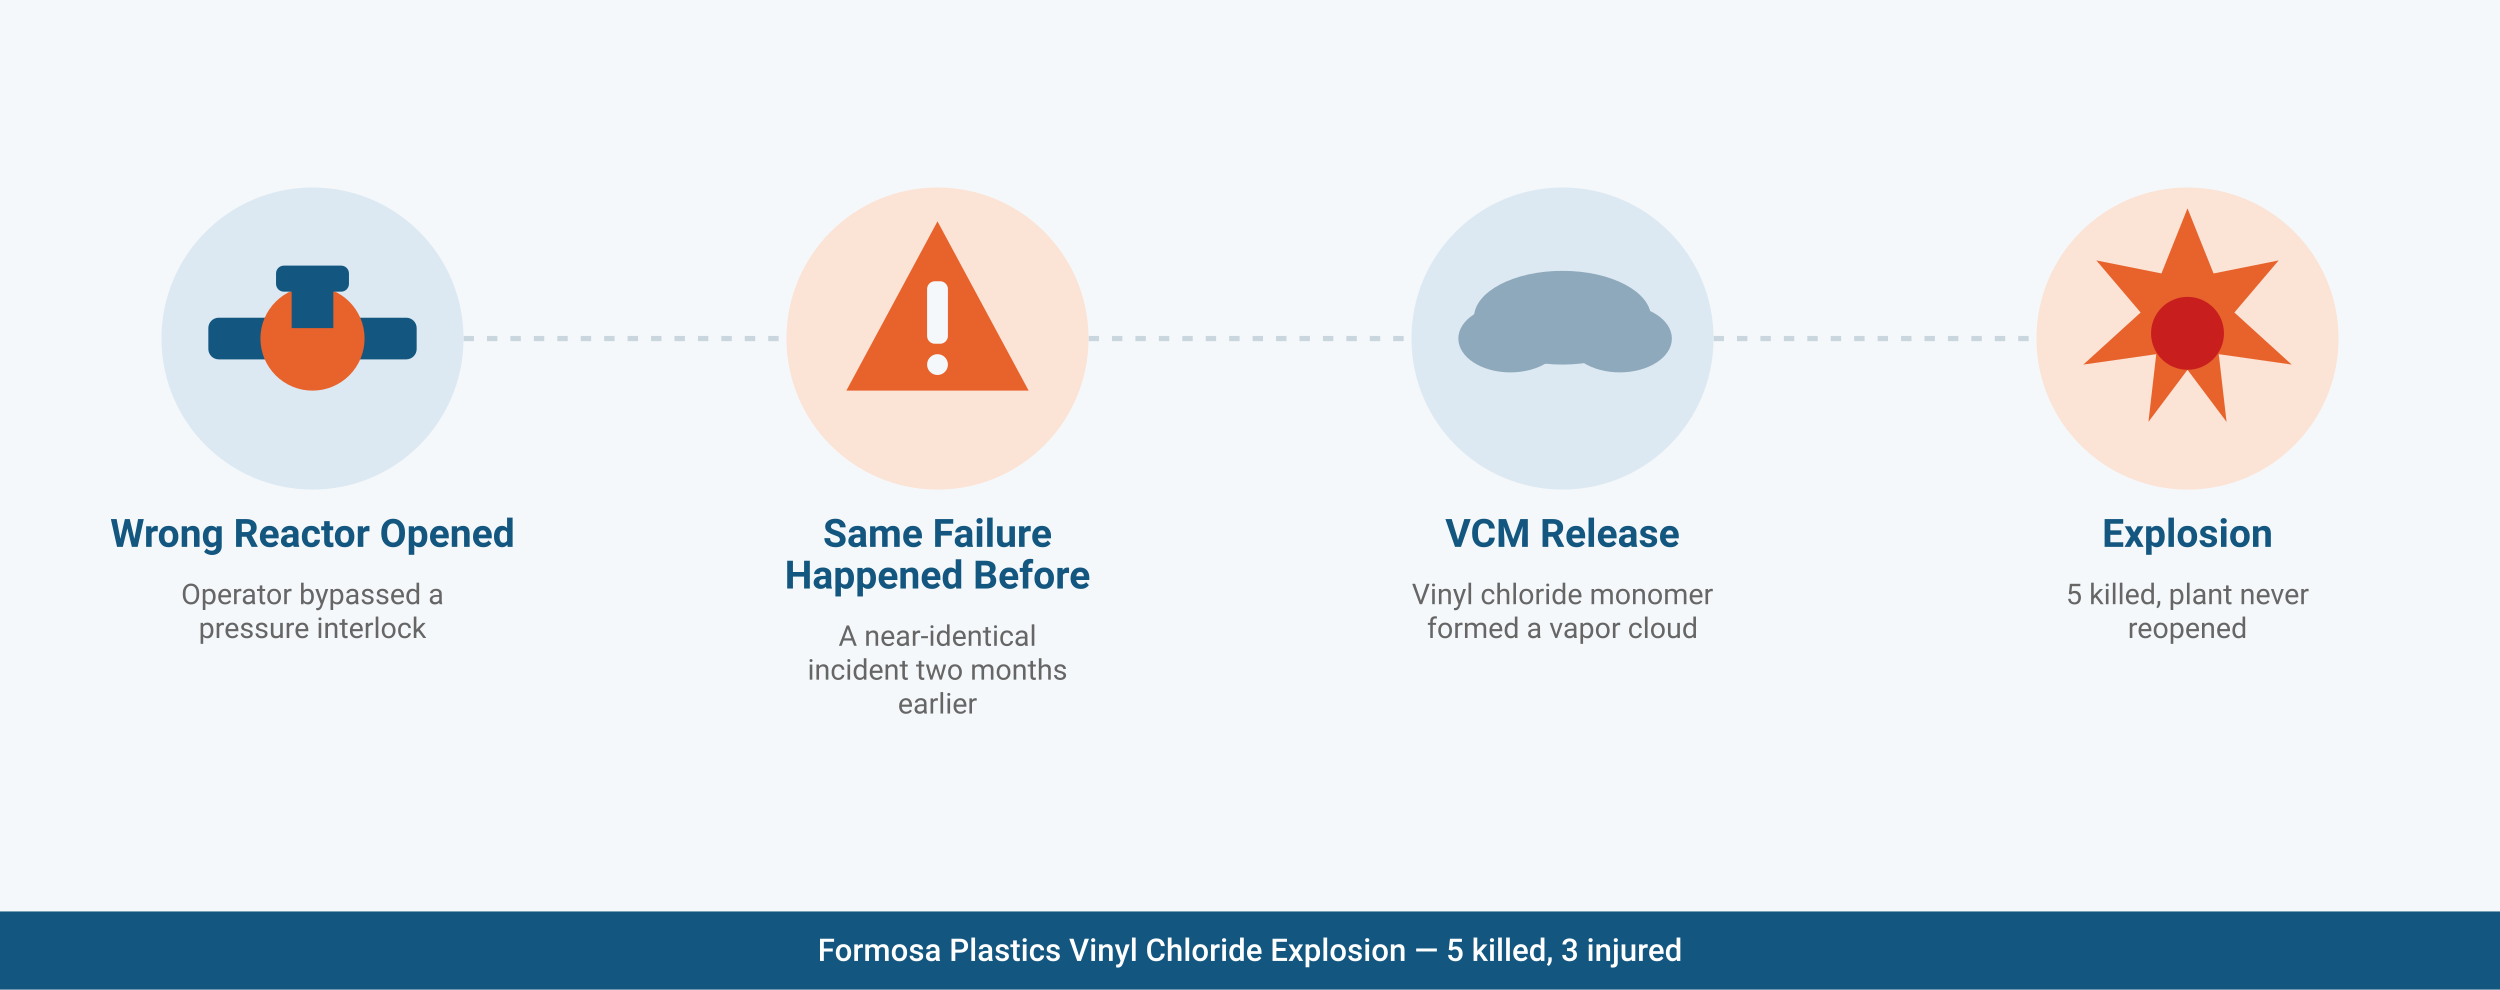
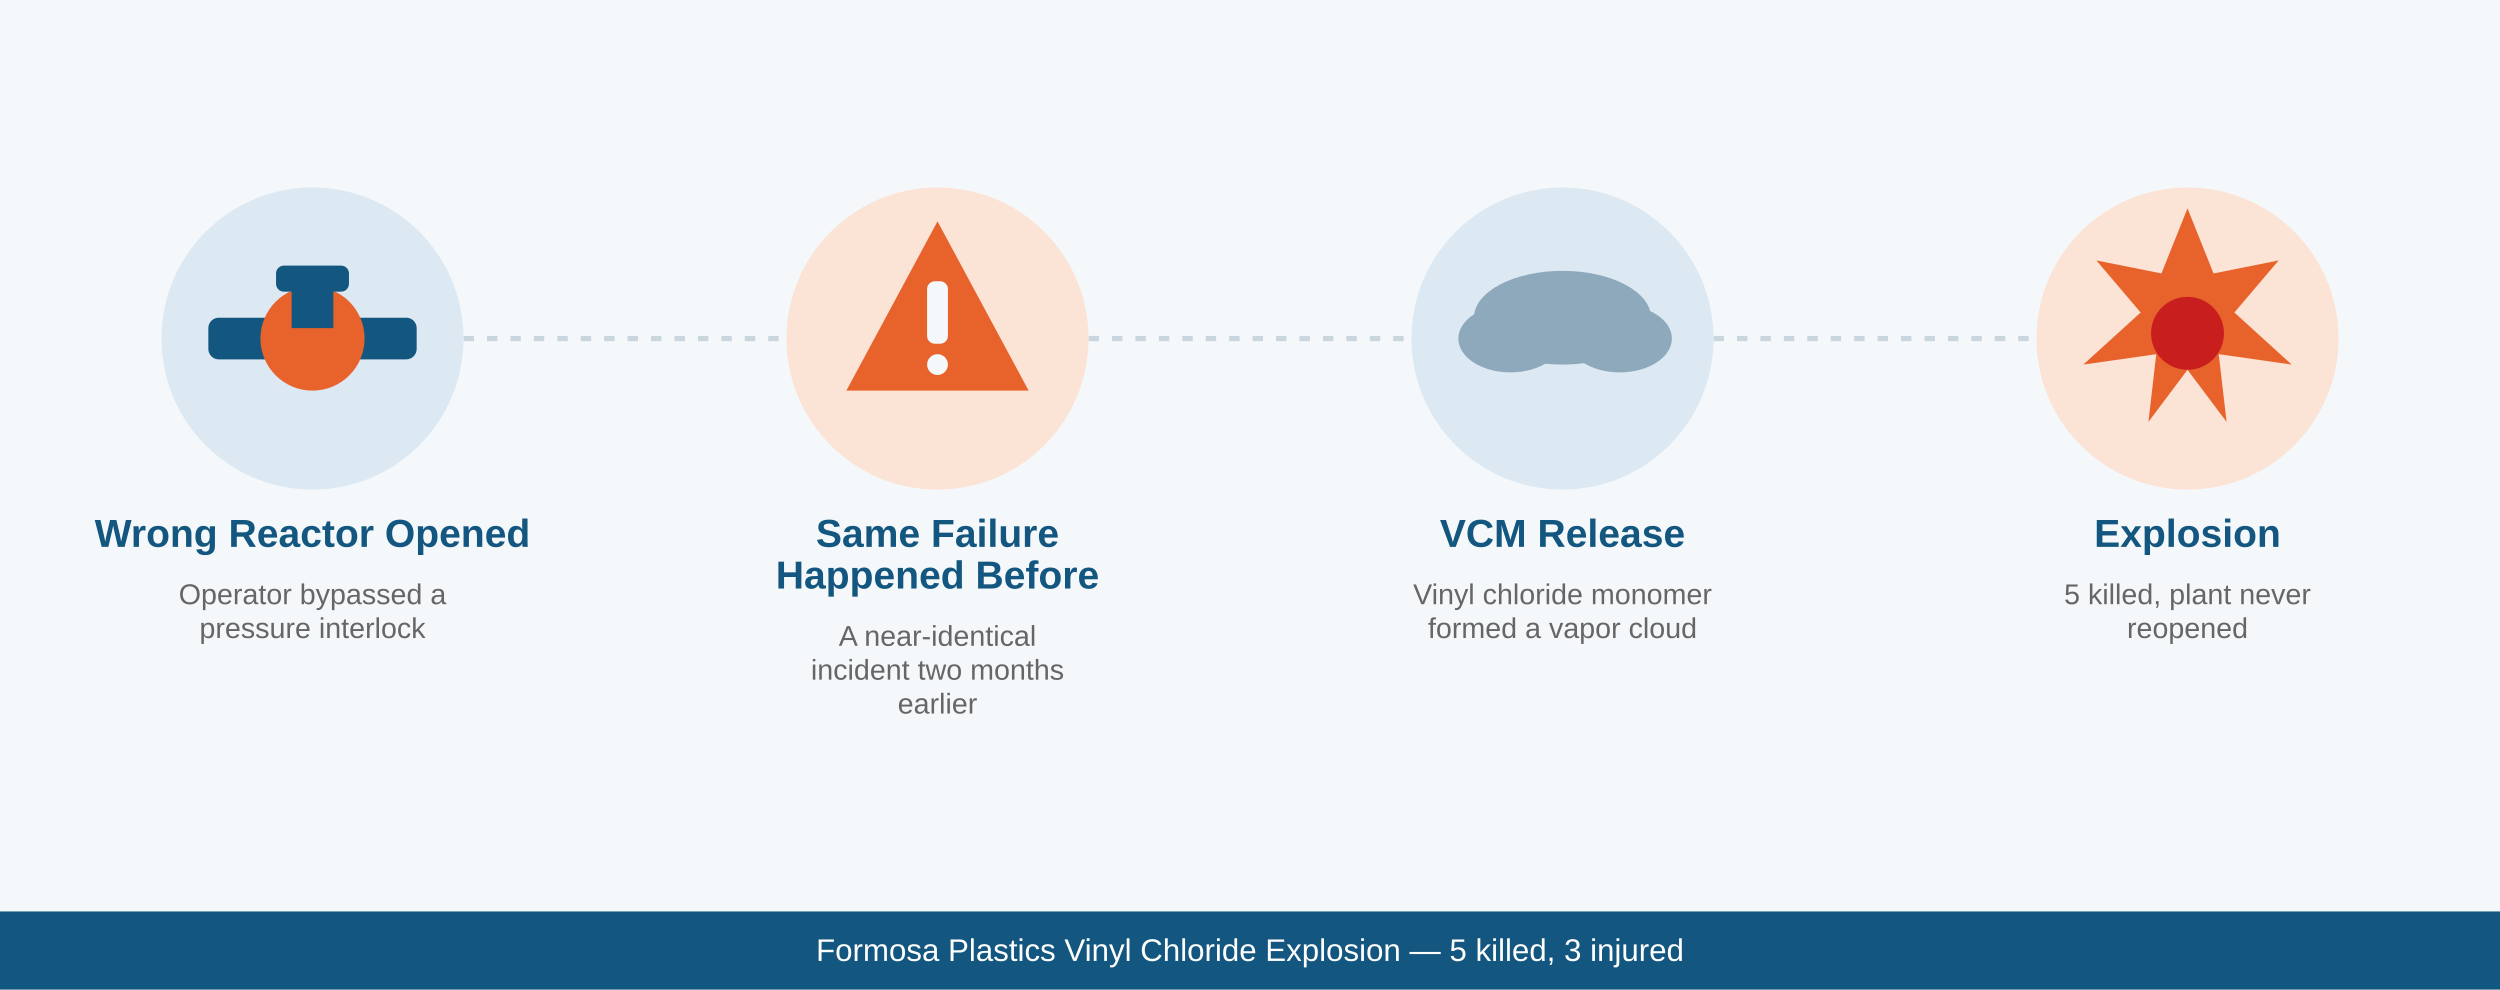
- <svg xmlns="http://www.w3.org/2000/svg" viewBox="0 0 960 380" font-family="-apple-system, 'Segoe UI', Roboto, Arial, sans-serif">
+ <svg xmlns="http://www.w3.org/2000/svg" viewBox="0 0 960 380" font-family="Arial, sans-serif">
  <defs>
    <style>
-       .label { font-family: -apple-system, 'Segoe UI', Roboto, Arial, sans-serif; font-weight: 700; font-size: 15px; fill: #13567F; }
-       .sublabel { font-family: -apple-system, 'Segoe UI', Roboto, Arial, sans-serif; font-size: 11px; fill: #666; }
+       .label { font-family: Arial, sans-serif; font-weight: 700; font-size: 15px; fill: #13567F; }
+       .sublabel { font-family: Arial, sans-serif; font-size: 11px; fill: #666; }
      .arrow { stroke: #C9D6DE; stroke-width: 2; fill: none; }
    </style>
  </defs>
  <rect width="960" height="380" fill="#F5F8FA" />
  <line x1="178" y1="130" x2="302" y2="130" class="arrow" stroke-dasharray="4 5" />
  <line x1="418" y1="130" x2="542" y2="130" class="arrow" stroke-dasharray="4 5" />
  <line x1="658" y1="130" x2="782" y2="130" class="arrow" stroke-dasharray="4 5" />
  <g transform="translate(60,50)">
    <circle cx="60" cy="80" r="58" fill="#DCE9F2" />
    <rect x="20" y="72" width="80" height="16" rx="4" fill="#13567F" />
    <circle cx="60" cy="80" r="20" fill="#E8622C" />
    <rect x="52" y="60" width="16" height="16" fill="#13567F" />
    <rect x="46" y="52" width="28" height="10" rx="3" fill="#13567F" />
    <text x="60" y="160" text-anchor="middle" class="label">Wrong Reactor Opened</text>
    <text x="60" y="182" text-anchor="middle" class="sublabel">Operator bypassed a</text>
    <text x="60" y="195" text-anchor="middle" class="sublabel">pressure interlock</text>
  </g>
  <g transform="translate(300,50)">
    <circle cx="60" cy="80" r="58" fill="#FBE3D6" />
    <path d="M60,35 L95,100 L25,100 Z" fill="#E8622C" />
    <rect x="56" y="58" width="8" height="24" rx="3" fill="#F5F8FA" />
    <circle cx="60" cy="90" r="4" fill="#F5F8FA" />
    <text x="60" y="160" text-anchor="middle" class="label">Same Failure</text>
    <text x="60" y="176" text-anchor="middle" class="label">Happened Before</text>
    <text x="60" y="198" text-anchor="middle" class="sublabel">A near-identical</text>
    <text x="60" y="211" text-anchor="middle" class="sublabel">incident two months</text>
    <text x="60" y="224" text-anchor="middle" class="sublabel">earlier</text>
  </g>
  <g transform="translate(540,50)">
    <circle cx="60" cy="80" r="58" fill="#DCE9F2" />
    <ellipse cx="60" cy="72" rx="34" ry="18" fill="#8FA9BC" />
    <ellipse cx="40" cy="80" rx="20" ry="13" fill="#8FA9BC" />
    <ellipse cx="82" cy="80" rx="20" ry="13" fill="#8FA9BC" />
    <text x="60" y="160" text-anchor="middle" class="label">VCM Release</text>
    <text x="60" y="182" text-anchor="middle" class="sublabel">Vinyl chloride monomer</text>
    <text x="60" y="195" text-anchor="middle" class="sublabel">formed a vapor cloud</text>
  </g>
  <g transform="translate(780,50)">
    <circle cx="60" cy="80" r="58" fill="#FBE3D6" />
    <path d="M60,30 L70,55 L95,50 L78,70 L100,90 L72,86 L75,112 L60,92 L45,112 L48,86 L20,90 L42,70 L25,50 L50,55 Z" fill="#E8622C" />
    <circle cx="60" cy="78" r="14" fill="#C81E1E" />
    <text x="60" y="160" text-anchor="middle" class="label">Explosion</text>
    <text x="60" y="182" text-anchor="middle" class="sublabel">5 killed, plant never</text>
    <text x="60" y="195" text-anchor="middle" class="sublabel">reopened</text>
  </g>
  <rect x="0" y="350" width="960" height="30" fill="#13567F" />
-   <text x="480" y="369" text-anchor="middle" fill="#fff" font-size="12" font-family="-apple-system, 'Segoe UI', Roboto, Arial, sans-serif" font-weight="500">Formosa Plastics Vinyl Chloride Explosion — 5 killed, 3 injured</text>
+   <text x="480" y="369" text-anchor="middle" fill="#fff" font-size="12" font-family="Arial, sans-serif" font-weight="500">Formosa Plastics Vinyl Chloride Explosion — 5 killed, 3 injured</text>
</svg>
